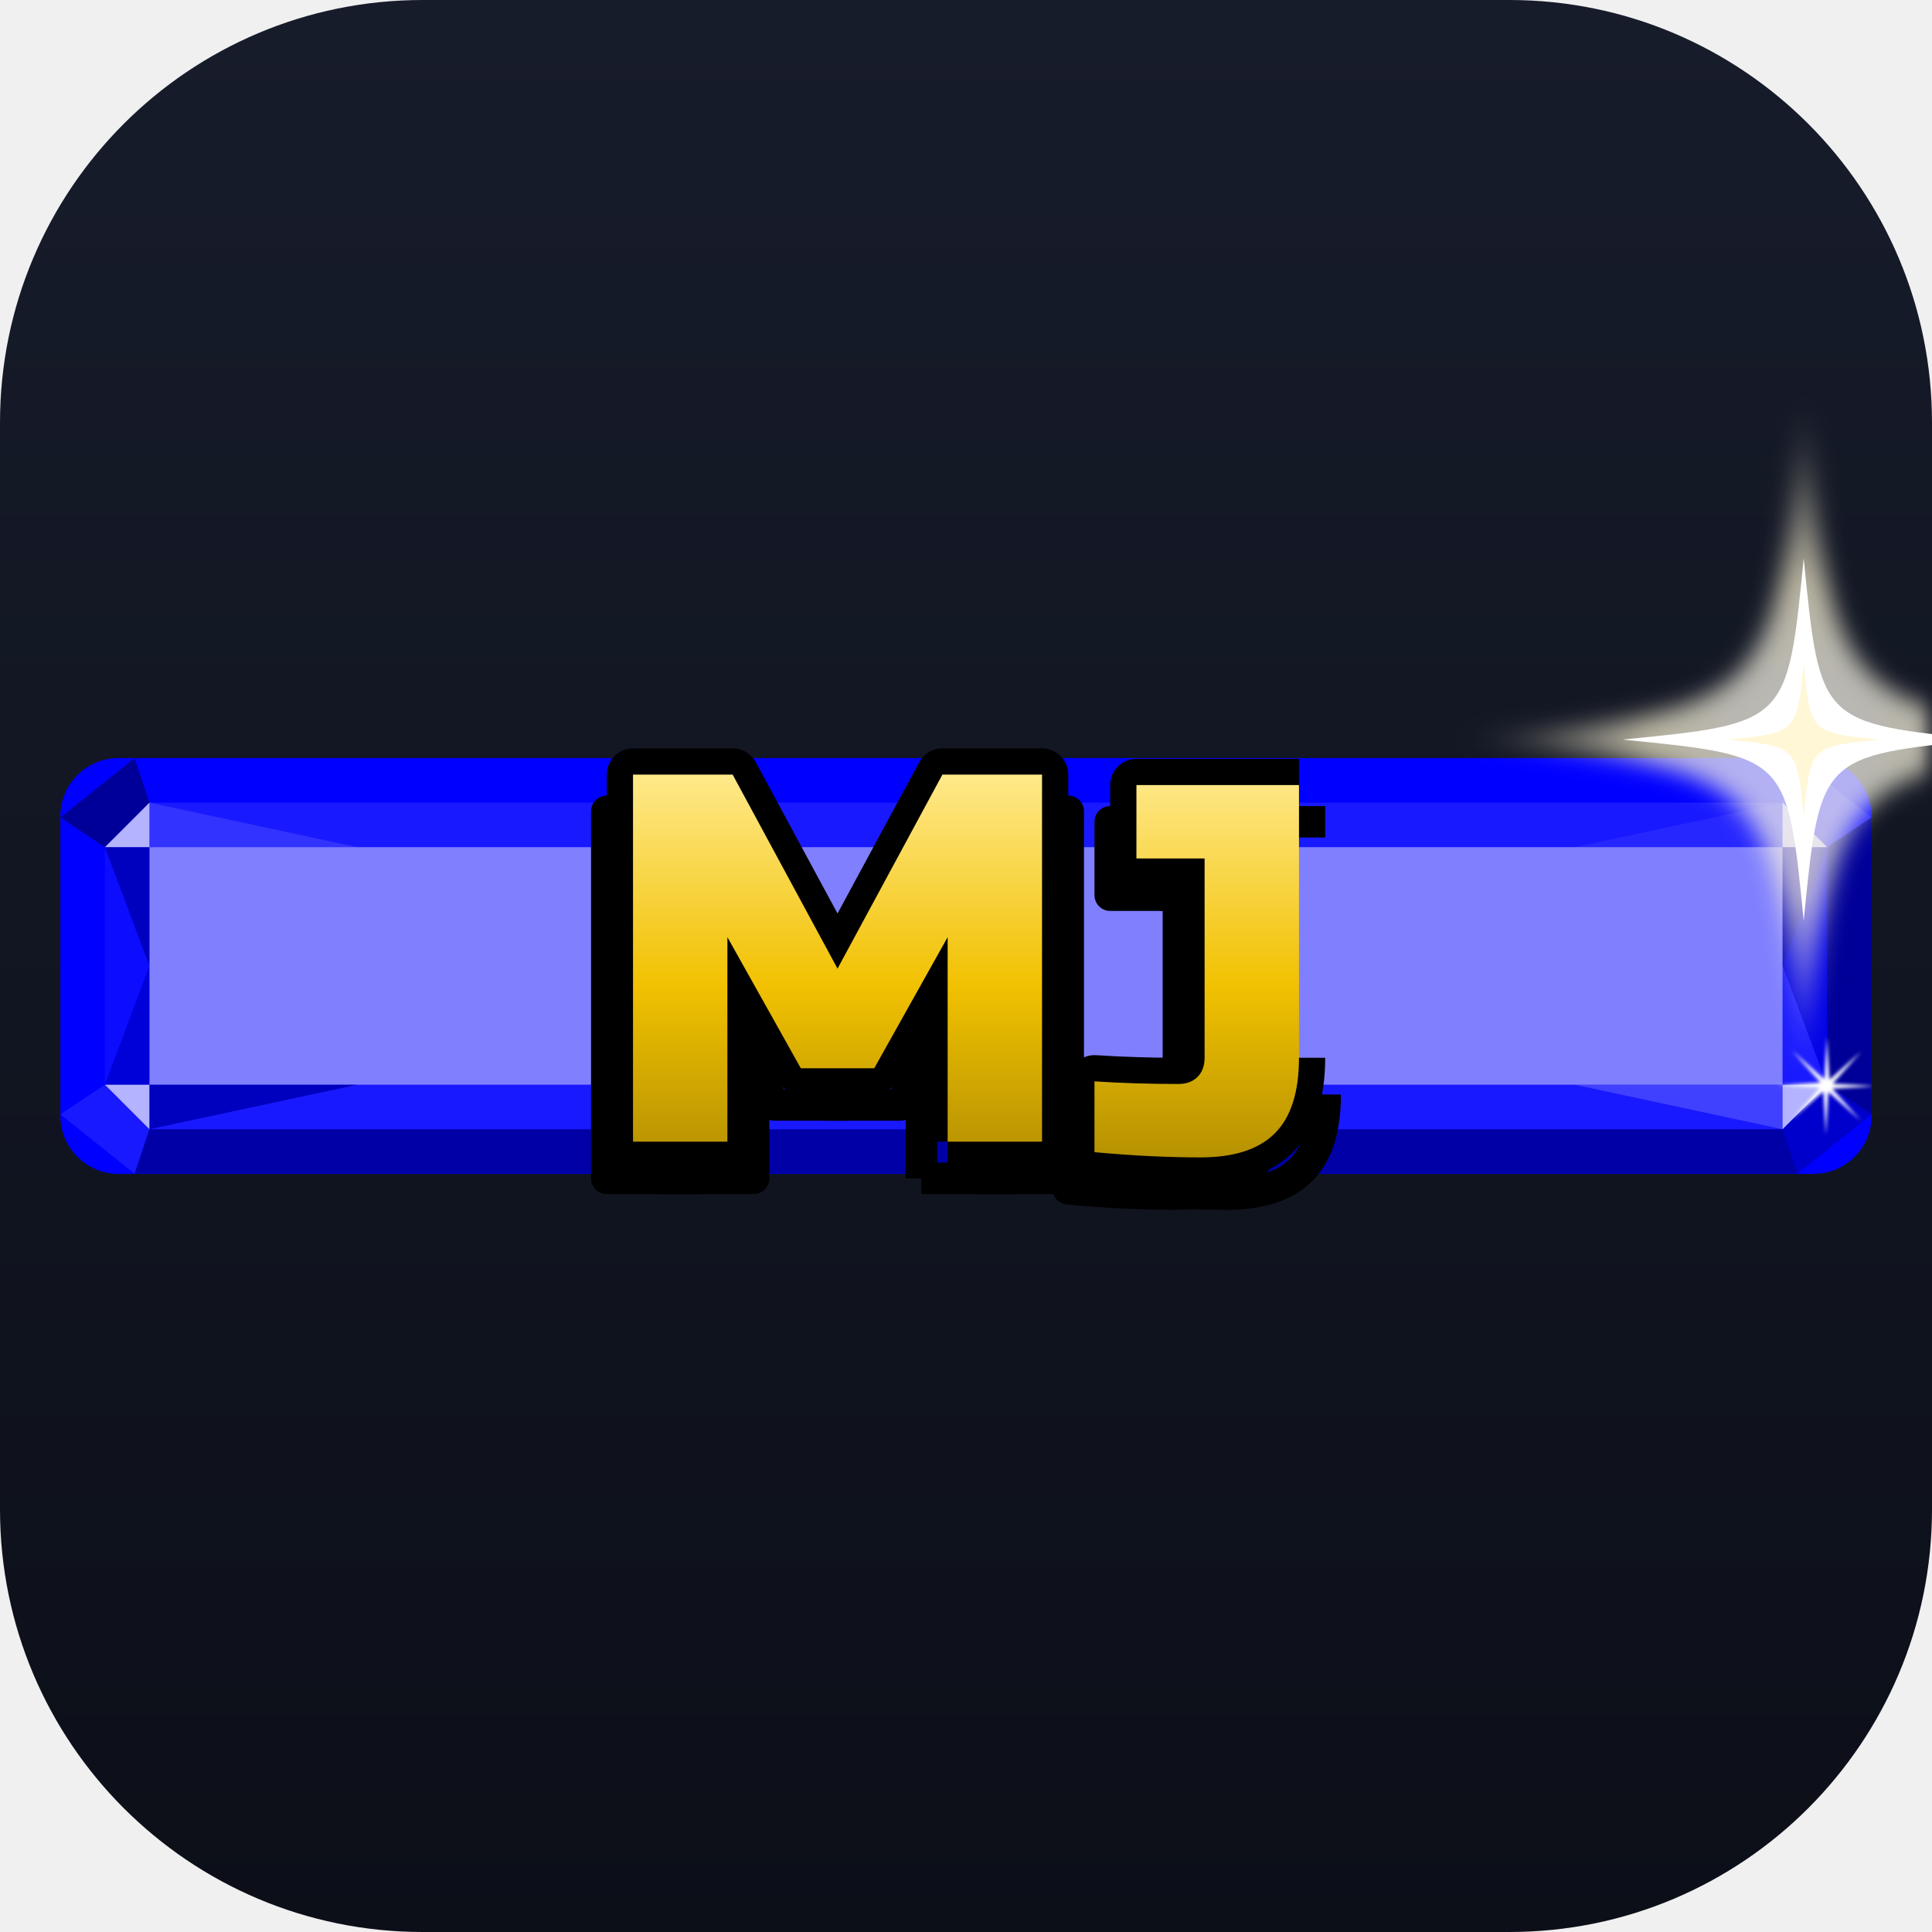
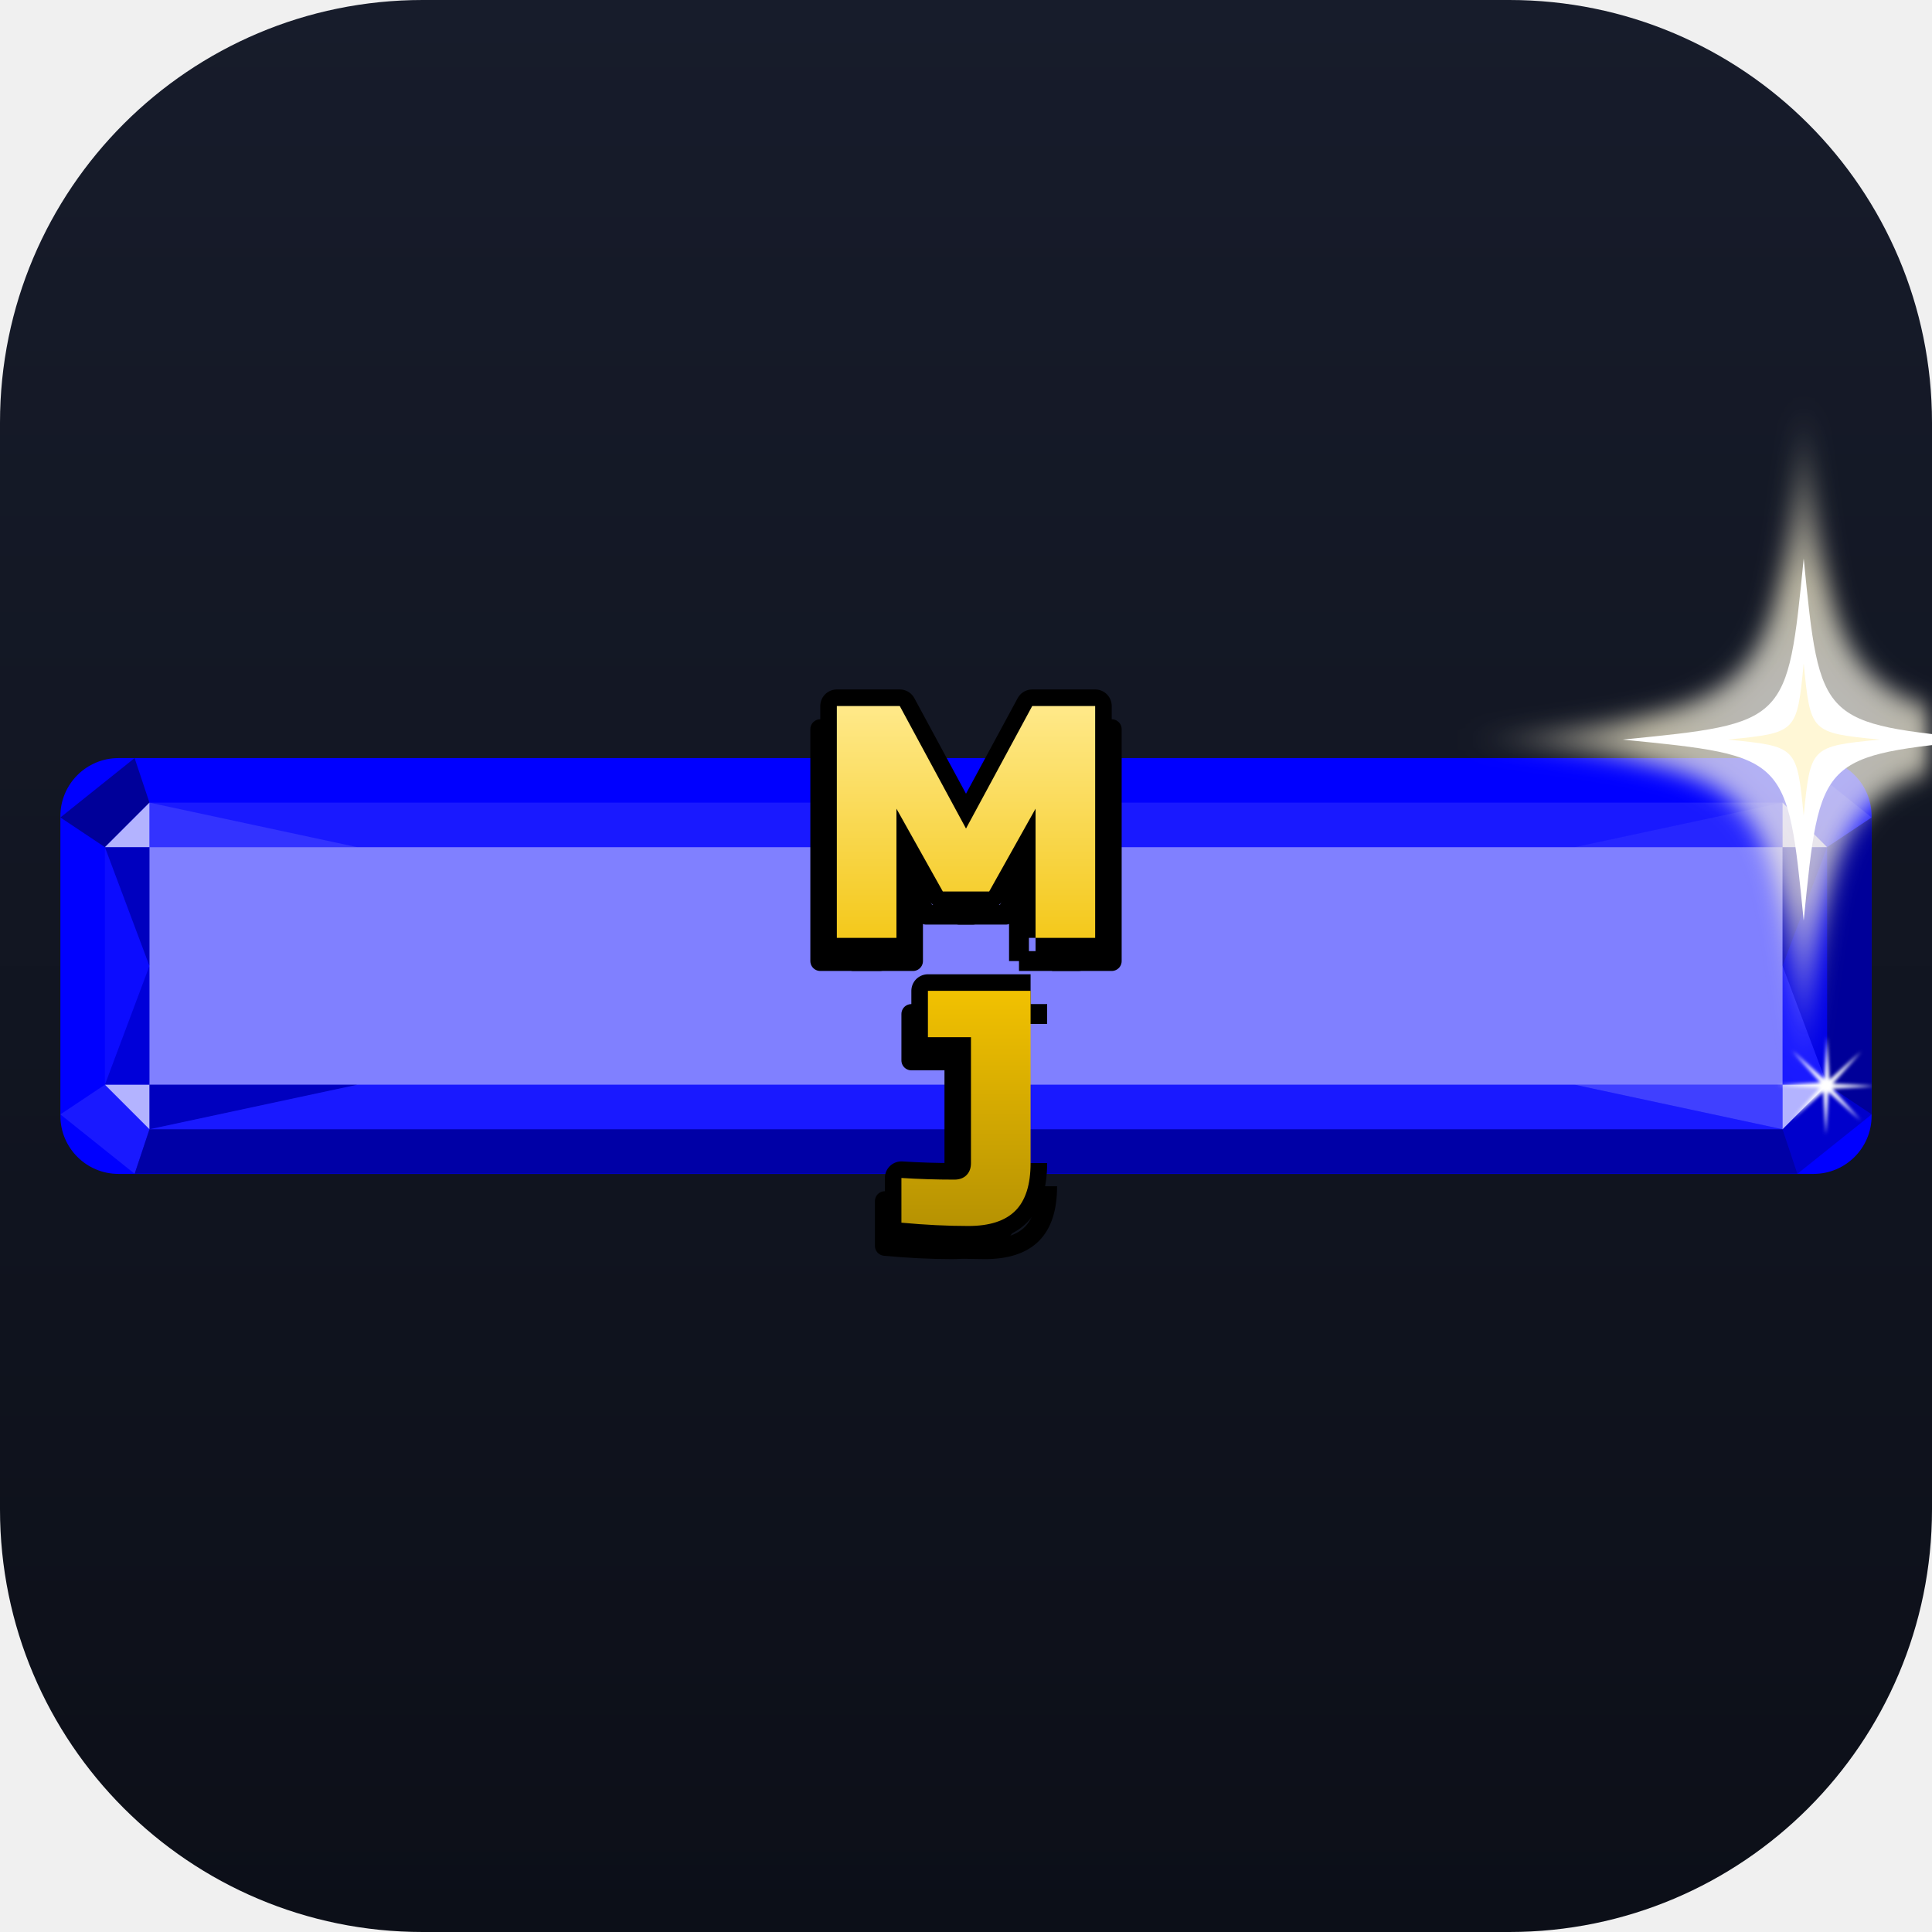
- <svg xmlns="http://www.w3.org/2000/svg" width="512" height="512" viewBox="0 0 512 512" role="img" aria-label="Blue jewel with gold MJ monogram">
+ <svg xmlns="http://www.w3.org/2000/svg" width="512" height="512" viewBox="0 0 512 512" role="img" aria-label="Blue jewel with gold M over J monogram">
  <defs>
-     <linearGradient id="a-bg" x1="0" y1="0" x2="0" y2="1">
+     <linearGradient id="d-bg" x1="0" y1="0" x2="0" y2="1">
      <stop offset="0%" stop-color="#171c2b" />
      <stop offset="100%" stop-color="#0c0f18" />
    </linearGradient>
-     <linearGradient id="a-gold" x1="0" y1="0" x2="0" y2="1">
+     <linearGradient id="d-gold" x1="0" y1="0" x2="0" y2="1">
      <stop offset="0%" stop-color="#ffe98a" />
      <stop offset="55%" stop-color="#f1c101" />
      <stop offset="100%" stop-color="#b69202" />
    </linearGradient>
-     <radialGradient id="a-sparkle" cx="0.5" cy="0.5" r="0.5">
+     <radialGradient id="d-sparkle" cx="0.5" cy="0.5" r="0.5">
      <stop offset="0%" stop-color="#ffffff" />
      <stop offset="45%" stop-color="#fff7d6" />
      <stop offset="100%" stop-color="#fff7d6" stop-opacity="0" />
    </radialGradient>
-     <filter id="a-sparkblur" x="-80%" y="-80%" width="260%" height="260%">
+     <filter id="d-sparkblur" x="-80%" y="-80%" width="260%" height="260%">
      <feGaussianBlur stdDeviation="3" />
    </filter>
-     <clipPath id="a-frame">
+     <clipPath id="d-frame">
      <rect width="512" height="512" rx="112" />
    </clipPath>
-     <linearGradient id="a-w1">
+     <linearGradient id="d-w1">
      <stop style="stop-color:#ffffff;stop-opacity:1;" offset="0" id="stop5936" />
    </linearGradient>
-     <linearGradient id="a-w2">
+     <linearGradient id="d-w2">
      <stop style="stop-color:#ffffff;stop-opacity:1;" offset="0" id="stop5896" />
      <stop style="stop-color:#ffffff;stop-opacity:0.965;" offset="1" id="stop5898" />
    </linearGradient>
-     <linearGradient id="a-w3">
+     <linearGradient id="d-w3">
      <stop style="stop-color:#ffffff;stop-opacity:1;" offset="0" id="stop5203" />
    </linearGradient>
-     <radialGradient href="#a-w2" id="a-spark" cx="340" cy="1042.362" fx="340" fy="1042.362" r="13.846" gradientUnits="userSpaceOnUse" />
-     <filter id="a-blur" color-interpolation-filters="sRGB">
-       <feGaussianBlur stdDeviation="0.436" id="a-blurfe" />
+     <radialGradient href="#d-w2" id="d-spark" cx="340" cy="1042.362" fx="340" fy="1042.362" r="13.846" gradientUnits="userSpaceOnUse" />
+     <filter id="d-blur" color-interpolation-filters="sRGB">
+       <feGaussianBlur stdDeviation="0.436" id="d-blurfe" />
    </filter>
-     <radialGradient href="#a-w1" id="a-gloss" cx="212.5" cy="982.362" fx="212.5" fy="982.362" r="182.5" gradientTransform="matrix(1.506849,0,0,0.2191781,-15.20548,767.0499)" gradientUnits="userSpaceOnUse" />
+     <radialGradient href="#d-w1" id="d-gloss" cx="212.5" cy="982.362" fx="212.5" fy="982.362" r="182.5" gradientTransform="matrix(1.506849,0,0,0.2191781,-15.20548,767.0499)" gradientUnits="userSpaceOnUse" />
  </defs>
-   <rect width="512" height="512" rx="112" fill="url(#a-bg)" />
-   <g clip-path="url(#a-frame)">
+   <rect width="512" height="512" rx="112" fill="url(#d-bg)" />
+   <g clip-path="url(#d-frame)">
    <g>
      <rect x="16.0" y="200.9" width="480.0" height="110.2" rx="15.4" fill="#0000ff" />
-       <clipPath id="a-jclip">
+       <clipPath id="d-jclip">
        <rect x="0" y="912.362" width="610" height="140" />
      </clipPath>
      <g transform="translate(16.0 200.9) scale(0.78689) translate(0 -912.3622)">
-         <g clip-path="url(#a-jclip)">
-           <path id="path5470" d="m 30,942.362 550,0 0,80 -550,0 z" style="opacity:0.5;fill:url(#a-gloss);fill-opacity:1;stroke:none" />
+         <g clip-path="url(#d-jclip)">
+           <path id="path5470" d="m 30,942.362 550,0 0,80 -550,0 z" style="opacity:0.5;fill:url(#d-gloss);fill-opacity:1;stroke:none" />
          <path id="path5470-1" d="m 0,932.362 25,-20 5,15 -15,15 z" style="opacity:0.4;fill:#000000;fill-opacity:1;stroke:none" />
          <path id="path5470-1-6" d="m 0,1032.362 15,-10 15,15 -5,15 z" style="opacity:0.1;fill:#ffffff;fill-opacity:1;stroke:none" />
          <path id="path5470-1-6-8" d="m 580,927.362 5,-15 25,20 -15,10 z" style="opacity:0.1;fill:#ffffff;fill-opacity:1;stroke:none" />
          <path id="path5470-1-8" d="m 580,1037.362 15,-15 15,10 -25,20 z" style="opacity:0.2;fill:#000000;fill-opacity:1;stroke:none" />
          <path id="path5470-1-8-2" d="m 30,1037.362 550,0 5,15 -560,0 z" style="opacity:0.35;fill:#000000;fill-opacity:1;stroke:none" />
          <path id="path5470-1-8-2-7" d="m 610,932.362 0,100 -15,-10 0,-80 z" style="opacity:0.4;fill:#000000;fill-opacity:1;stroke:none" />
          <path id="path5470-1-6-7" d="m 15,1022.362 15,0 0,15 z" style="opacity:0;fill:#ffffff;fill-opacity:1;stroke:none" />
          <path id="path5470-1-1" d="m 15,1022.362 15,0 0,15 z" style="opacity:0.7;fill:#ffffff;fill-opacity:1;stroke:none" />
          <path id="path5470-1-1-2" d="m 30,1037.362 0,-15 70,0 z" style="opacity:0.25;fill:#000000;fill-opacity:1;stroke:none" />
          <path id="path5470-1-1-2-6" d="m 30,1022.362 -15,0 15,-40 z" style="opacity:0.15;fill:#000000;fill-opacity:1;stroke:none" />
          <path id="path5470-1-1-2-6-0" d="m 15,942.362 15,40 0,-40 z" style="opacity:0.25;fill:#000000;fill-opacity:1;stroke:none" />
          <path id="path5470-1-1-2-6-4" d="m 30,982.362 -15,40 0,-80 z" style="opacity:0.05;fill:#ffffff;fill-opacity:1;stroke:none" />
          <path id="path5470-1-1-2-6-9" d="m 580,1022.362 15,0 -15,-40 z" style="opacity:0.1;fill:#ffffff;fill-opacity:1;stroke:none" />
          <path id="path5470-1-1-2-6-0-4" d="m 595,942.362 -15,40 0,-40 z" style="opacity:0.25;fill:#000000;fill-opacity:1;stroke:none" />
          <path id="path5470-1-1-2-6-4-6" d="m 580,982.362 15,40 0,-80 z" style="opacity:0.1;fill:#000000;fill-opacity:1;stroke:none" />
          <path id="path5470-1-1-0" d="m 15,942.362 15,0 0,-15 z" style="opacity:0.7;fill:#ffffff;fill-opacity:1;stroke:none" />
          <path id="path5470-1-1-2-3" d="m 30,927.362 0,15 70,0 z" style="opacity:0.2;fill:#ffffff;fill-opacity:1;stroke:none" />
          <path id="path5470-1-1-6" d="m 595,1022.362 -15,0 0,15 z" style="opacity:0.7;fill:#ffffff;fill-opacity:1;stroke:none" />
          <path id="path5470-1-1-2-2" d="m 580,1037.362 0,-15 -70,0 z" style="opacity:0.25;fill:#ffffff;fill-opacity:1;stroke:none" />
          <path id="path5470-1-1-6-4" d="m 595,942.362 -15,0 0,-15 z" style="opacity:0.7;fill:#ffffff;fill-opacity:1;stroke:none" />
          <path id="path5470-1-1-2-2-5" d="m 580,927.362 0,15 -70,0 z" style="opacity:0.15;fill:#ffffff;fill-opacity:1;stroke:none" />
          <path id="path5470-1-6-88" d="m 30,1037.362 70,-15 410,0 70,15 z" style="opacity:0.1;fill:#ffffff;fill-opacity:1;stroke:none" />
          <path id="path5470-1-6-88-1" d="m 30,927.362 70,15 410,0 70,-15 z" style="opacity:0.1;fill:#ffffff;fill-opacity:1;stroke:none" />
-           <path style="fill:url(#a-spark);fill-opacity:1;fill-rule:nonzero;stroke:none;filter:url(#a-blur)" id="path5836" d="m 340.118,1029.906 0.662,10.953 8.111,-7.221 -7.277,8.213 10.841,0.629 -10.953,0.662 7.221,8.111 -8.213,-7.277 -0.629,10.841 -0.662,-10.953 -8.111,7.221 7.277,-8.213 -10.841,-0.629 10.953,-0.662 -7.221,-8.111 8.213,7.277 z" transform="matrix(1.324015,0,0,1.324015,144.5979,-357.4278)" />
+           <path style="fill:url(#d-spark);fill-opacity:1;fill-rule:nonzero;stroke:none;filter:url(#d-blur)" id="path5836" d="m 340.118,1029.906 0.662,10.953 8.111,-7.221 -7.277,8.213 10.841,0.629 -10.953,0.662 7.221,8.111 -8.213,-7.277 -0.629,10.841 -0.662,-10.953 -8.111,7.221 7.277,-8.213 -10.841,-0.629 10.953,-0.662 -7.221,-8.111 8.213,7.277 z" transform="matrix(1.324015,0,0,1.324015,144.5979,-357.4278)" />
        </g>
      </g>
    </g>
-     <path d="M660 0L660-390L520-140L380-140L240-390L240 0L60 0L60-700L250-700L450-330L650-700L840-700L840 0L660 0M1330-160Q1330-62 1284-16Q1238 30 1142.50 30Q1047 30 940 20L940-115Q1018-110 1100-110Q1123-110 1136.50-123.50Q1150-137 1150-160L1150-540L1020-540L1020-680L1330-680" transform="translate(256 256) scale(0.13897) translate(-695 335) translate(50.0 70.0)" fill="none" stroke="#000000" stroke-width="60.0" stroke-linejoin="round" />
-     <path d="M660 0L660-390L520-140L380-140L240-390L240 0L60 0L60-700L250-700L450-330L650-700L840-700L840 0L660 0M1330-160Q1330-62 1284-16Q1238 30 1142.50 30Q1047 30 940 20L940-115Q1018-110 1100-110Q1123-110 1136.50-123.50Q1150-137 1150-160L1150-540L1020-540L1020-680L1330-680" transform="translate(256 256) scale(0.13897) translate(-695 335) translate(-50.0 70.0)" fill="none" stroke="#000000" stroke-width="60.0" stroke-linejoin="round" />
-     <path d="M660 0L660-390L520-140L380-140L240-390L240 0L60 0L60-700L250-700L450-330L650-700L840-700L840 0L660 0M1330-160Q1330-62 1284-16Q1238 30 1142.50 30Q1047 30 940 20L940-115Q1018-110 1100-110Q1123-110 1136.50-123.50Q1150-137 1150-160L1150-540L1020-540L1020-680L1330-680" transform="translate(256 256) scale(0.13897) translate(-695 335)" fill="none" stroke="#000000" stroke-width="100.0" stroke-linejoin="round" />
-     <path d="M660 0L660-390L520-140L380-140L240-390L240 0L60 0L60-700L250-700L450-330L650-700L840-700L840 0L660 0M1330-160Q1330-62 1284-16Q1238 30 1142.50 30Q1047 30 940 20L940-115Q1018-110 1100-110Q1123-110 1136.50-123.50Q1150-137 1150-160L1150-540L1020-540L1020-680L1330-680" transform="translate(256 256) scale(0.13897) translate(-695 335)" fill="url(#a-gold)" />
+     <path d="M660 0L660-390L520-140L380-140L240-390L240 0L60 0L60-700L250-700L450-330L650-700L840-700L840 0L660 0M645 680Q645 778 599 824Q553 870 457.50 870Q362 870 255 860L255 725Q333 730 415 730Q438 730 451.50 716.50Q465 703 465 680L465 300L335 300L335 160L645 160" transform="translate(256 256) scale(0.08777) translate(-450 -85) translate(50.0 70.0)" fill="none" stroke="#000000" stroke-width="60.0" stroke-linejoin="round" />
+     <path d="M660 0L660-390L520-140L380-140L240-390L240 0L60 0L60-700L250-700L450-330L650-700L840-700L840 0L660 0M645 680Q645 778 599 824Q553 870 457.50 870Q362 870 255 860L255 725Q333 730 415 730Q438 730 451.50 716.50Q465 703 465 680L465 300L335 300L335 160L645 160" transform="translate(256 256) scale(0.08777) translate(-450 -85) translate(-50.0 70.0)" fill="none" stroke="#000000" stroke-width="60.0" stroke-linejoin="round" />
+     <path d="M660 0L660-390L520-140L380-140L240-390L240 0L60 0L60-700L250-700L450-330L650-700L840-700L840 0L660 0M645 680Q645 778 599 824Q553 870 457.50 870Q362 870 255 860L255 725Q333 730 415 730Q438 730 451.50 716.50Q465 703 465 680L465 300L335 300L335 160L645 160" transform="translate(256 256) scale(0.08777) translate(-450 -85)" fill="none" stroke="#000000" stroke-width="100.0" stroke-linejoin="round" />
+     <path d="M660 0L660-390L520-140L380-140L240-390L240 0L60 0L60-700L250-700L450-330L650-700L840-700L840 0L660 0M645 680Q645 778 599 824Q553 870 457.50 870Q362 870 255 860L255 725Q333 730 415 730Q438 730 451.50 716.50Q465 703 465 680L465 300L335 300L335 160L645 160" transform="translate(256 256) scale(0.08777) translate(-450 -85)" fill="url(#d-gold)" />
    <g transform="translate(478 196)" opacity="1">
-       <path d="M 0 -91.2 C 8.208 -8.208 8.208 -8.208 91.2 0 C 8.208 8.208 8.208 8.208 0 91.2 C -8.208 8.208 -8.208 8.208 -91.2 0 C -8.208 -8.208 -8.208 -8.208 0 -91.2 Z" fill="url(#a-sparkle)" filter="url(#a-sparkblur)" opacity="0.7" />
+       <path d="M 0 -91.2 C 8.208 -8.208 8.208 -8.208 91.2 0 C 8.208 8.208 8.208 8.208 0 91.2 C -8.208 8.208 -8.208 8.208 -91.2 0 C -8.208 -8.208 -8.208 -8.208 0 -91.2 Z" fill="url(#d-sparkle)" filter="url(#d-sparkblur)" opacity="0.7" />
      <path d="M 0 -48 C 4.32 -4.32 4.32 -4.32 48 0 C 4.32 4.32 4.32 4.32 0 48 C -4.32 4.32 -4.32 4.32 -48 0 C -4.32 -4.32 -4.32 -4.32 0 -48 Z" fill="#ffffff" />
      <path d="M 0 -20.16 C 1.814 -1.814 1.814 -1.814 20.16 0 C 1.814 1.814 1.814 1.814 0 20.16 C -1.814 1.814 -1.814 1.814 -20.16 0 C -1.814 -1.814 -1.814 -1.814 0 -20.16 Z" fill="#fff7d6" />
    </g>
  </g>
</svg>
